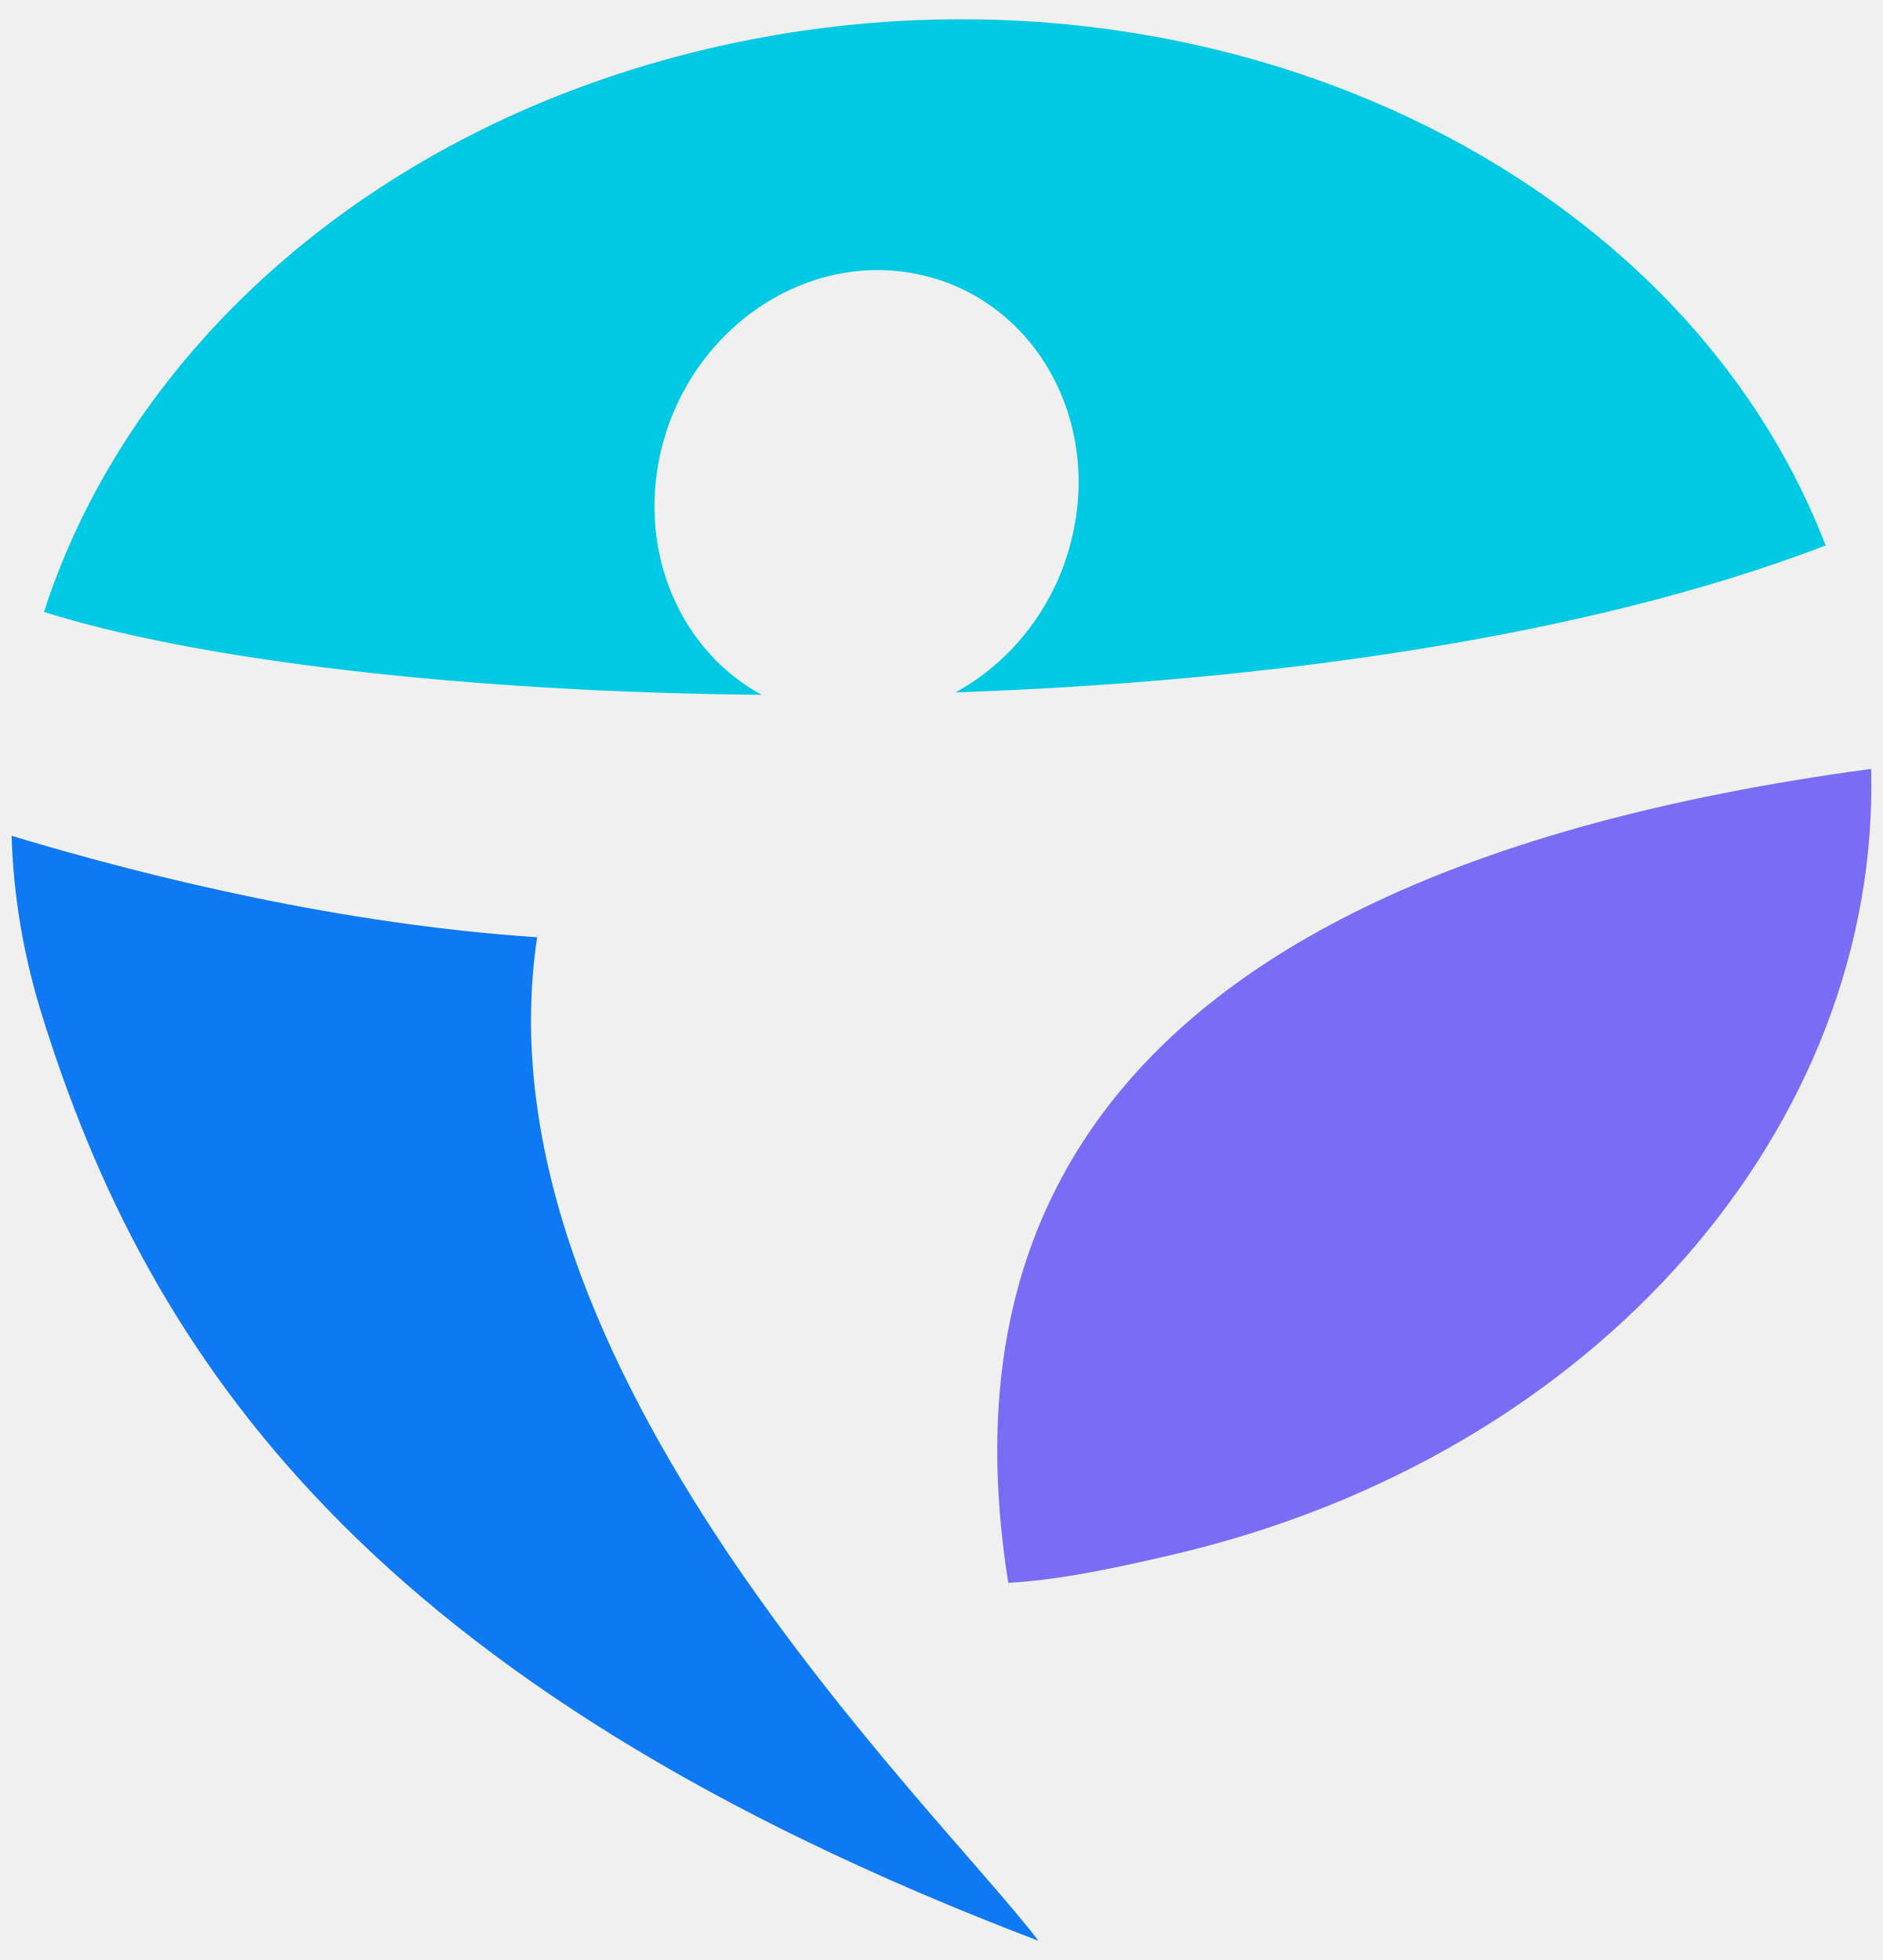
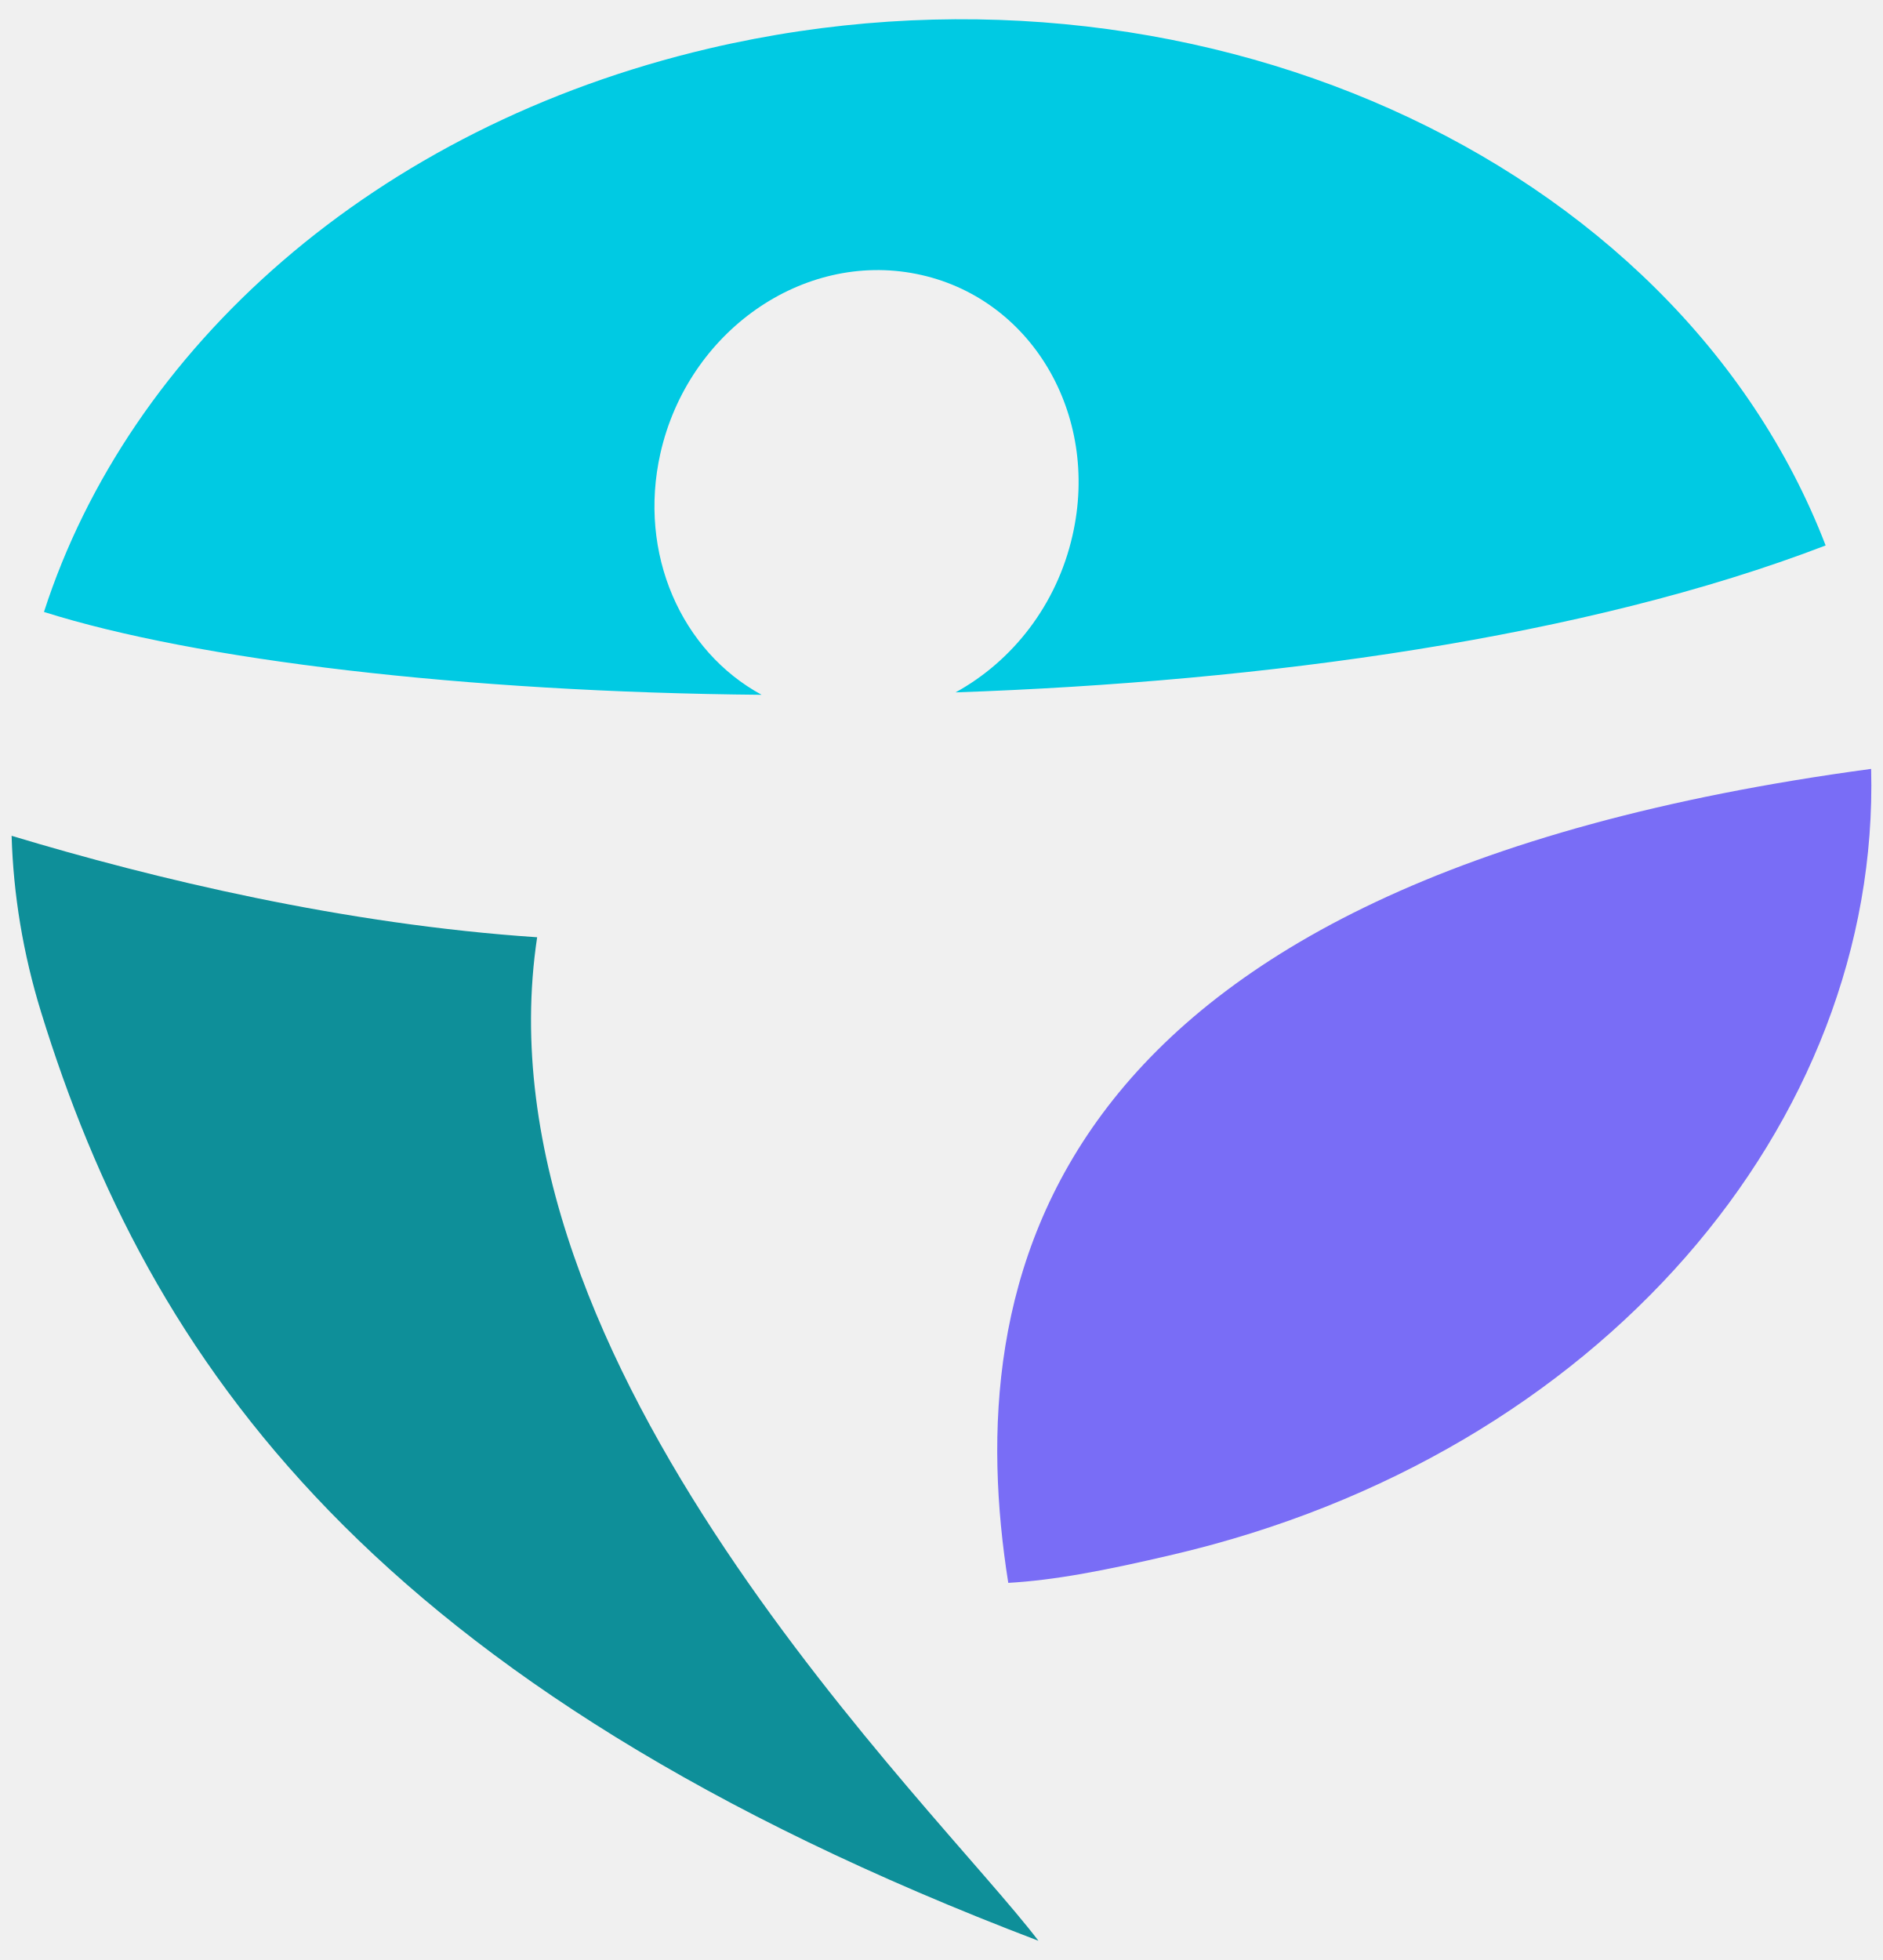
<svg xmlns="http://www.w3.org/2000/svg" width="49" height="51" viewBox="0 0 49 51" fill="none">
  <g clip-path="url(#clip0_165_108)">
-     <path d="M13.978 24.388C8.955 24.052 4.017 22.869 0.302 21.748C0.347 23.273 0.598 24.809 1.07 26.339C3.857 35.367 9.643 43.884 27.023 50.5C24.349 46.984 12.3 35.527 13.978 24.388Z" fill="#0F79F3" />
+     <path d="M13.978 24.388C8.955 24.052 4.017 22.869 0.302 21.748C0.347 23.273 0.598 24.809 1.07 26.339C3.857 35.367 9.643 43.884 27.023 50.5C24.349 46.984 12.3 35.527 13.978 24.388Z" fill="#0e8f99" />
    <path d="M26.238 41.187C27.421 41.119 28.701 40.88 30.539 40.448C41.626 37.848 48.931 29.229 48.692 20.007C26.892 22.937 25.009 33.439 26.238 41.187Z" fill="#796DF6" />
    <path d="M17.186 11.793C17.903 8.624 20.89 6.536 23.848 7.128C26.812 7.719 28.633 10.763 27.91 13.931C27.5 15.746 26.34 17.208 24.866 18.016C32.933 17.737 41.273 16.588 47.508 14.193C43.617 4.09 30.919 -1.662 18.449 1.262C9.734 3.305 3.357 9.067 1.144 15.923C5.08 17.169 12.072 18.011 19.82 18.079C17.733 16.947 16.595 14.409 17.186 11.793Z" fill="#00CAE3" />
  </g>
  <defs>
    <clipPath id="clip0_165_108">
      <rect width="48.396" height="50" fill="white" transform="translate(0.301758 0.5)" />
    </clipPath>
  </defs>
</svg>
